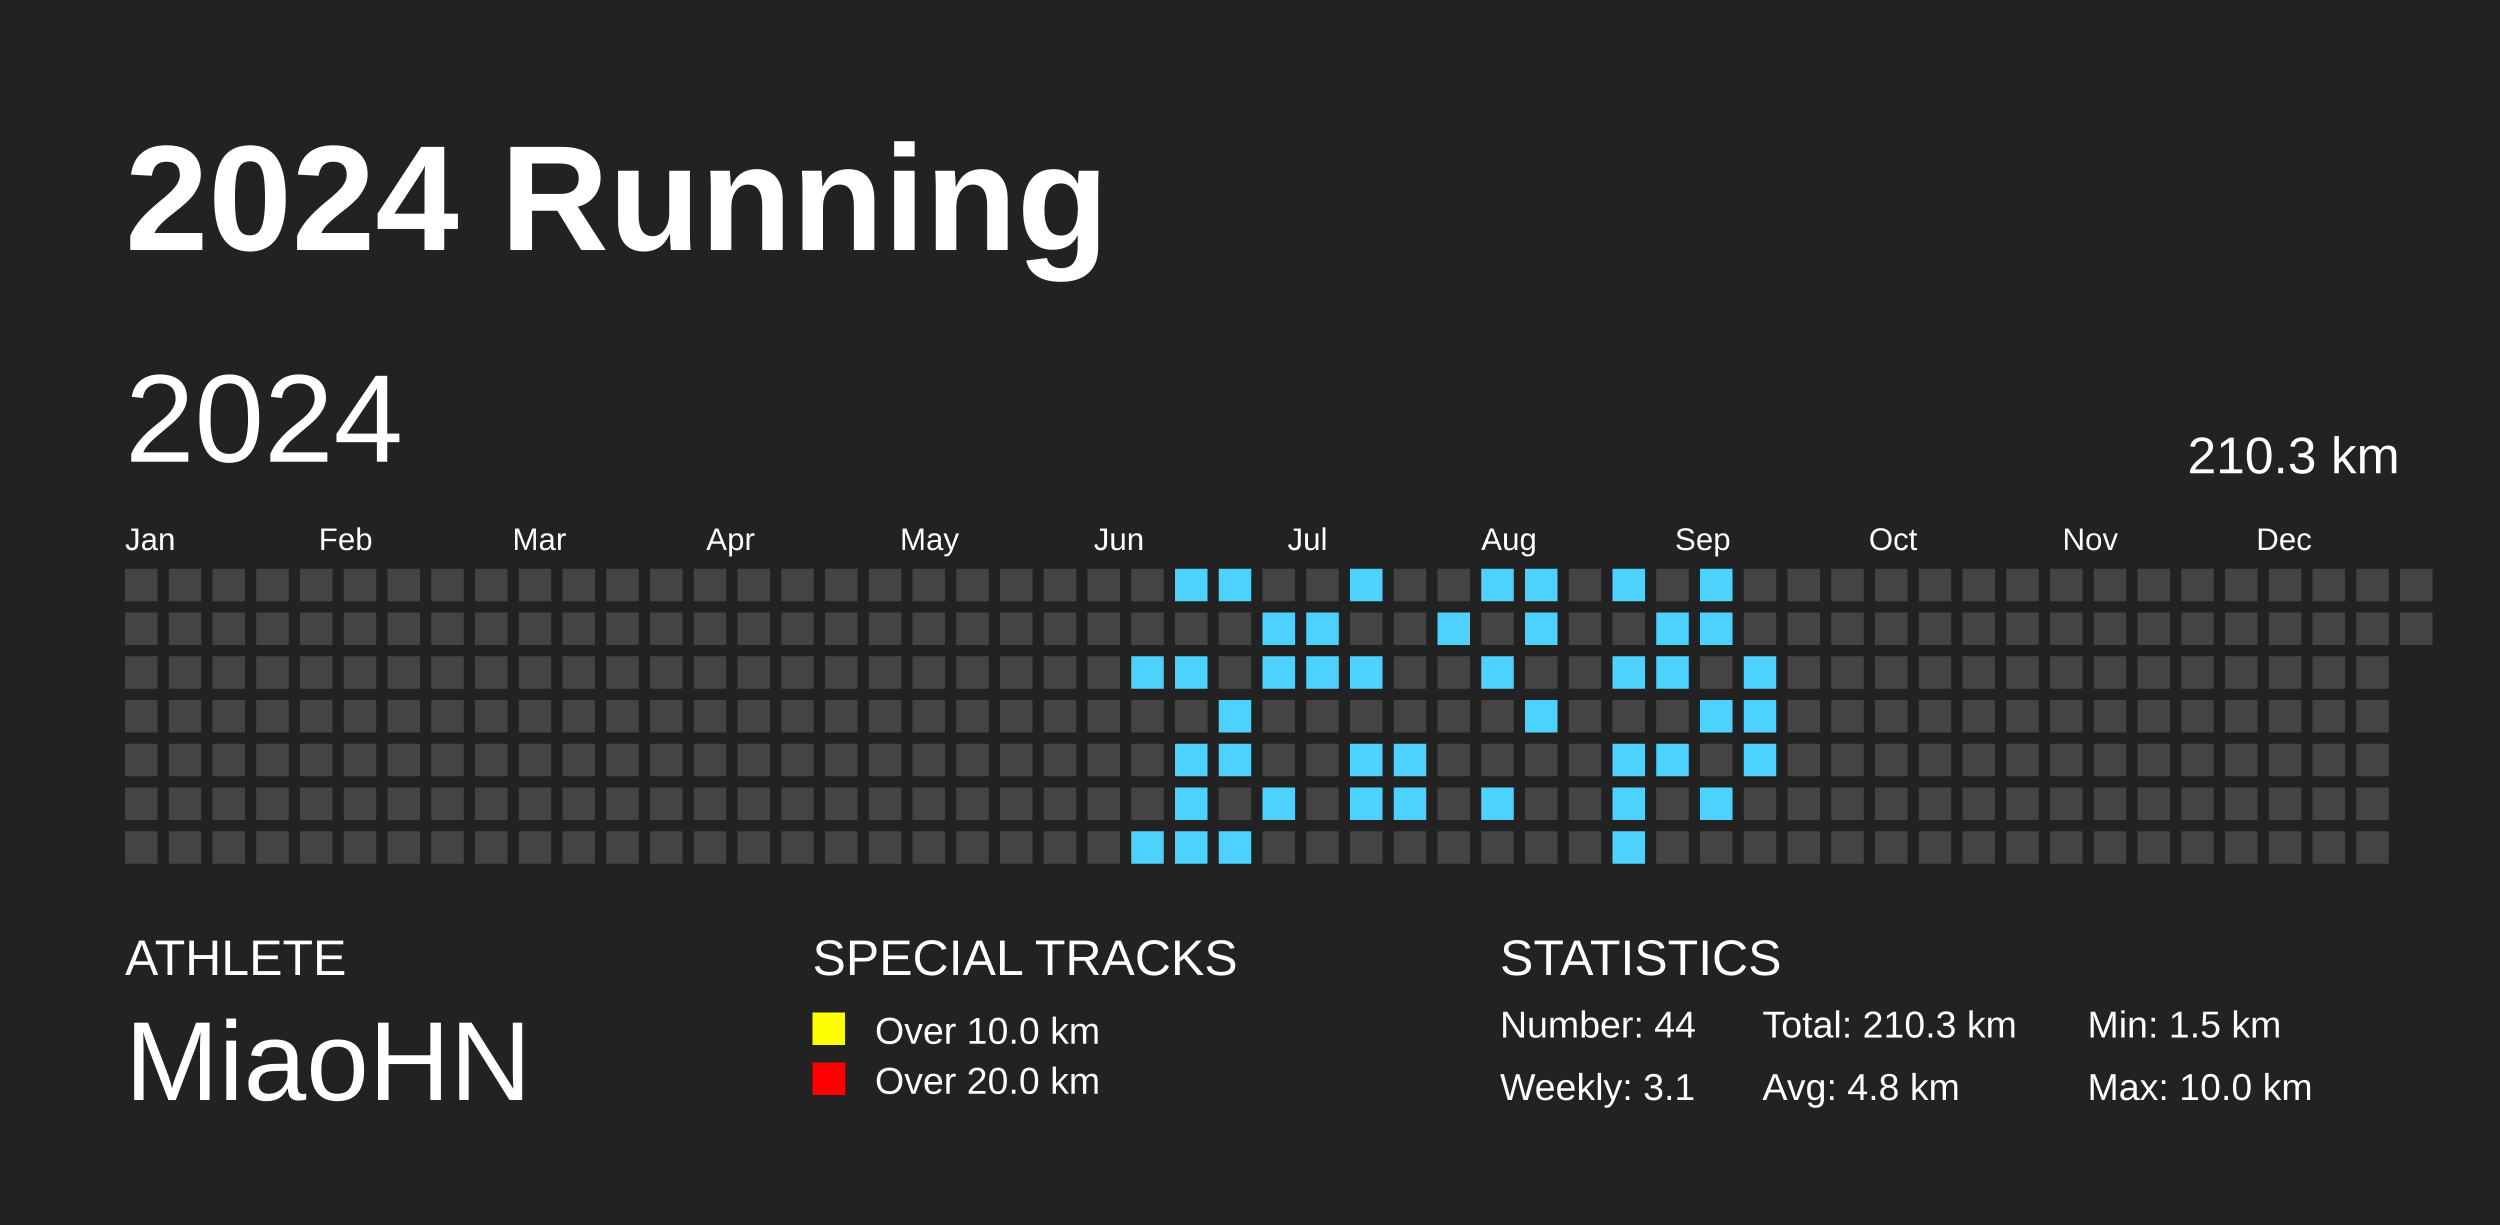
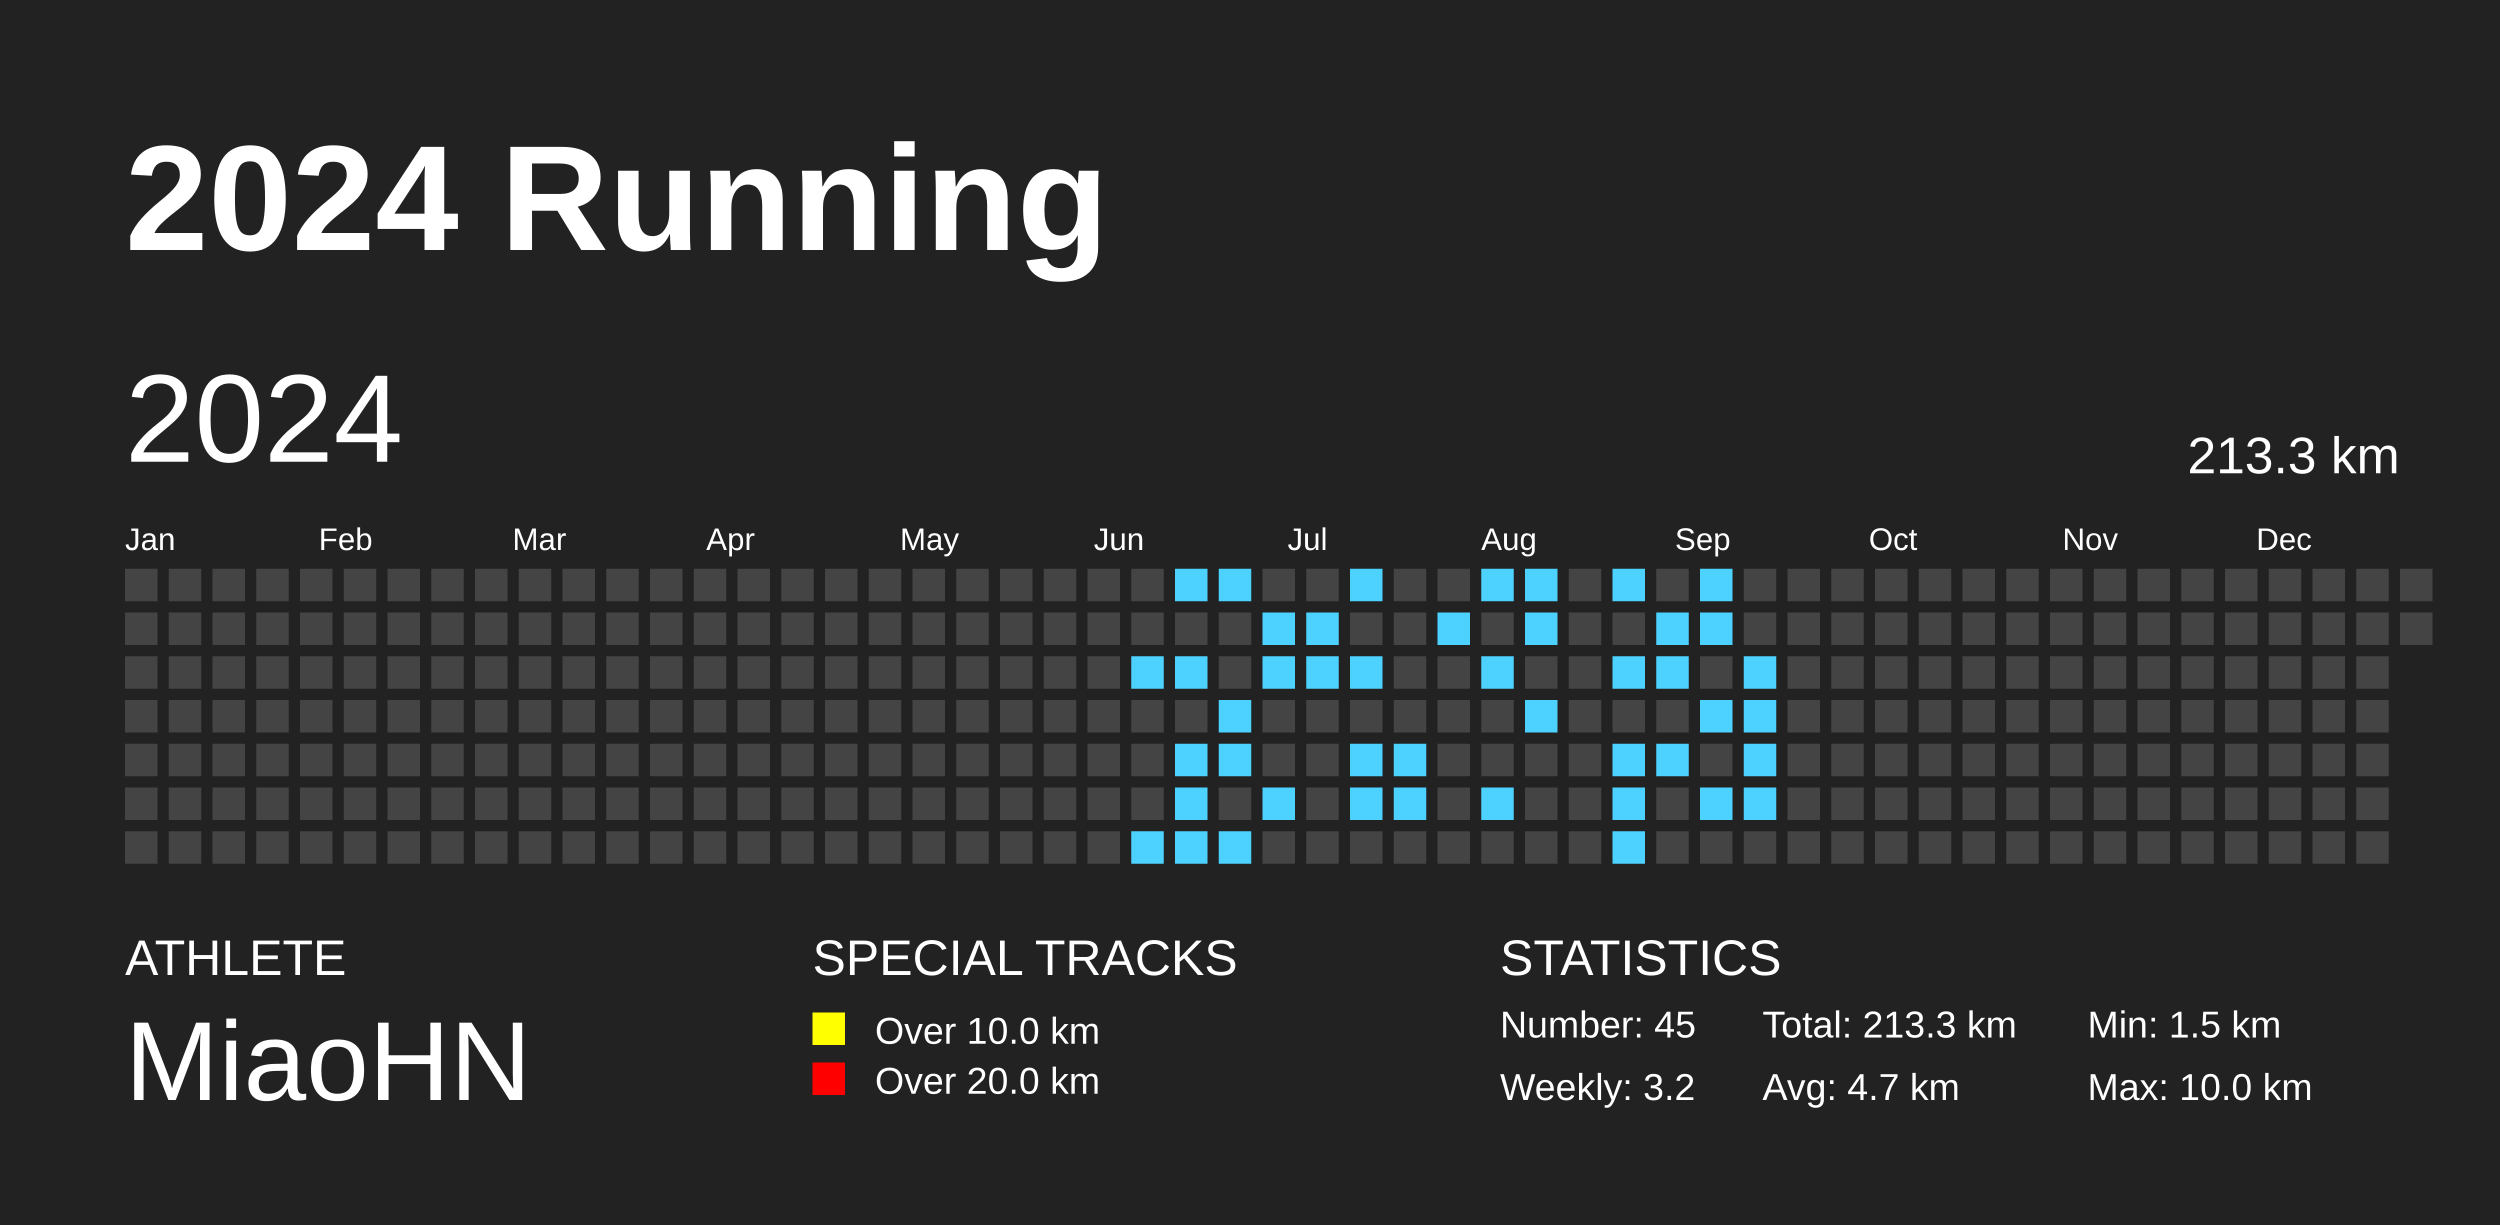
<svg xmlns="http://www.w3.org/2000/svg" baseProfile="full" height="98mm" version="1.1" viewBox="0,0,200,98" width="200mm">
  <defs />
  <rect fill="#222222" height="98" width="200" x="0" y="0" />
  <text fill="#FFFFFF" style="font-size:12px; font-family:Arial; font-weight:bold;" x="10" y="20">2024 Running</text>
  <text fill="#FFFFFF" style="font-size:4px; font-family:Arial" x="10" y="78">ATHLETE</text>
  <text fill="#FFFFFF" style="font-size:9px; font-family:Arial" x="10" y="88">MiaoHN</text>
  <text fill="#FFFFFF" style="font-size:4px; font-family:Arial" x="65" y="78">SPECIAL TRACKS</text>
  <rect fill="yellow" height="2.6" width="2.6" x="65" y="81" />
  <text fill="#FFFFFF" style="font-size:3px; font-family:Arial" x="70" y="83.5">Over 10.0 km</text>
  <rect fill="red" height="2.6" width="2.6" x="65" y="85" />
  <text fill="#FFFFFF" style="font-size:3px; font-family:Arial" x="70" y="87.5">Over 20.0 km</text>
  <text fill="#FFFFFF" style="font-size:4px; font-family:Arial" x="120" y="78">STATISTICS</text>
-   <text fill="#FFFFFF" style="font-size:3px; font-family:Arial" x="120" y="83">Number: 44</text>
-   <text fill="#FFFFFF" style="font-size:3px; font-family:Arial" x="120" y="88">Weekly: 3.1</text>
-   <text fill="#FFFFFF" style="font-size:3px; font-family:Arial" x="141" y="83">Total: 210.3 km</text>
-   <text fill="#FFFFFF" style="font-size:3px; font-family:Arial" x="141" y="88">Avg: 4.8 km</text>
+   <text fill="#FFFFFF" style="font-size:3px; font-family:Arial" x="120" y="83">Number: 45</text>
+   <text fill="#FFFFFF" style="font-size:3px; font-family:Arial" x="120" y="88">Weekly: 3.2</text>
+   <text fill="#FFFFFF" style="font-size:3px; font-family:Arial" x="141" y="83">Total: 213.3 km</text>
+   <text fill="#FFFFFF" style="font-size:3px; font-family:Arial" x="141" y="88">Avg: 4.7 km</text>
  <text fill="#FFFFFF" style="font-size:3px; font-family:Arial" x="167" y="83">Min: 1.5 km</text>
  <text fill="#FFFFFF" style="font-size:3px; font-family:Arial" x="167" y="88">Max: 10.0 km</text>
  <text dominant-baseline="hanging" fill="#FFFFFF" style="font-size:10.0px; font-family:Arial;" x="10" y="30">2024</text>
-   <text dominant-baseline="hanging" fill="#FFFFFF" style="font-size:4.125px; font-family:Arial;" x="175" y="35">210.3 km</text>
+   <text dominant-baseline="hanging" fill="#FFFFFF" style="font-size:4.125px; font-family:Arial;" x="175" y="35">213.3 km</text>
  <text fill="#FFFFFF" style="font-size:2.5px; font-family:Arial" x="10.0" y="44">Jan</text>
  <text fill="#FFFFFF" style="font-size:2.5px; font-family:Arial" x="25.5" y="44">Feb</text>
  <text fill="#FFFFFF" style="font-size:2.5px; font-family:Arial" x="41.0" y="44">Mar</text>
  <text fill="#FFFFFF" style="font-size:2.5px; font-family:Arial" x="56.5" y="44">Apr</text>
  <text fill="#FFFFFF" style="font-size:2.5px; font-family:Arial" x="72.0" y="44">May</text>
  <text fill="#FFFFFF" style="font-size:2.5px; font-family:Arial" x="87.5" y="44">Jun</text>
  <text fill="#FFFFFF" style="font-size:2.5px; font-family:Arial" x="103.0" y="44">Jul</text>
  <text fill="#FFFFFF" style="font-size:2.5px; font-family:Arial" x="118.5" y="44">Aug</text>
  <text fill="#FFFFFF" style="font-size:2.5px; font-family:Arial" x="134.0" y="44">Sep</text>
  <text fill="#FFFFFF" style="font-size:2.5px; font-family:Arial" x="149.5" y="44">Oct</text>
  <text fill="#FFFFFF" style="font-size:2.5px; font-family:Arial" x="165.0" y="44">Nov</text>
  <text fill="#FFFFFF" style="font-size:2.5px; font-family:Arial" x="180.5" y="44">Dec</text>
  <rect fill="#444444" height="2.6" width="2.6" x="10.0" y="45.5" />
  <rect fill="#444444" height="2.6" width="2.6" x="10.0" y="49.0" />
  <rect fill="#444444" height="2.6" width="2.6" x="10.0" y="52.5" />
  <rect fill="#444444" height="2.6" width="2.6" x="10.0" y="56.0" />
  <rect fill="#444444" height="2.6" width="2.6" x="10.0" y="59.5" />
  <rect fill="#444444" height="2.6" width="2.6" x="10.0" y="63.0" />
  <rect fill="#444444" height="2.6" width="2.6" x="10.0" y="66.5" />
  <rect fill="#444444" height="2.6" width="2.6" x="13.5" y="45.5" />
  <rect fill="#444444" height="2.6" width="2.6" x="13.5" y="49.0" />
  <rect fill="#444444" height="2.6" width="2.6" x="13.5" y="52.5" />
  <rect fill="#444444" height="2.6" width="2.6" x="13.5" y="56.0" />
  <rect fill="#444444" height="2.6" width="2.6" x="13.5" y="59.5" />
  <rect fill="#444444" height="2.6" width="2.6" x="13.5" y="63.0" />
  <rect fill="#444444" height="2.6" width="2.6" x="13.5" y="66.5" />
  <rect fill="#444444" height="2.6" width="2.6" x="17.0" y="45.5" />
  <rect fill="#444444" height="2.6" width="2.6" x="17.0" y="49.0" />
  <rect fill="#444444" height="2.6" width="2.6" x="17.0" y="52.5" />
  <rect fill="#444444" height="2.6" width="2.6" x="17.0" y="56.0" />
  <rect fill="#444444" height="2.6" width="2.6" x="17.0" y="59.5" />
  <rect fill="#444444" height="2.6" width="2.6" x="17.0" y="63.0" />
  <rect fill="#444444" height="2.6" width="2.6" x="17.0" y="66.5" />
  <rect fill="#444444" height="2.6" width="2.6" x="20.5" y="45.5" />
  <rect fill="#444444" height="2.6" width="2.6" x="20.5" y="49.0" />
  <rect fill="#444444" height="2.6" width="2.6" x="20.5" y="52.5" />
  <rect fill="#444444" height="2.6" width="2.6" x="20.5" y="56.0" />
  <rect fill="#444444" height="2.6" width="2.6" x="20.5" y="59.5" />
  <rect fill="#444444" height="2.6" width="2.6" x="20.5" y="63.0" />
  <rect fill="#444444" height="2.6" width="2.6" x="20.5" y="66.5" />
  <rect fill="#444444" height="2.6" width="2.6" x="24.0" y="45.5" />
  <rect fill="#444444" height="2.6" width="2.6" x="24.0" y="49.0" />
  <rect fill="#444444" height="2.6" width="2.6" x="24.0" y="52.5" />
  <rect fill="#444444" height="2.6" width="2.6" x="24.0" y="56.0" />
  <rect fill="#444444" height="2.6" width="2.6" x="24.0" y="59.5" />
  <rect fill="#444444" height="2.6" width="2.6" x="24.0" y="63.0" />
  <rect fill="#444444" height="2.6" width="2.6" x="24.0" y="66.5" />
  <rect fill="#444444" height="2.6" width="2.6" x="27.5" y="45.5" />
  <rect fill="#444444" height="2.6" width="2.6" x="27.5" y="49.0" />
  <rect fill="#444444" height="2.6" width="2.6" x="27.5" y="52.5" />
  <rect fill="#444444" height="2.6" width="2.6" x="27.5" y="56.0" />
  <rect fill="#444444" height="2.6" width="2.6" x="27.5" y="59.5" />
  <rect fill="#444444" height="2.6" width="2.6" x="27.5" y="63.0" />
  <rect fill="#444444" height="2.6" width="2.6" x="27.5" y="66.5" />
  <rect fill="#444444" height="2.6" width="2.6" x="31.0" y="45.5" />
  <rect fill="#444444" height="2.6" width="2.6" x="31.0" y="49.0" />
  <rect fill="#444444" height="2.6" width="2.6" x="31.0" y="52.5" />
  <rect fill="#444444" height="2.6" width="2.6" x="31.0" y="56.0" />
  <rect fill="#444444" height="2.6" width="2.6" x="31.0" y="59.5" />
  <rect fill="#444444" height="2.6" width="2.6" x="31.0" y="63.0" />
  <rect fill="#444444" height="2.6" width="2.6" x="31.0" y="66.5" />
  <rect fill="#444444" height="2.6" width="2.6" x="34.5" y="45.5" />
  <rect fill="#444444" height="2.6" width="2.6" x="34.5" y="49.0" />
  <rect fill="#444444" height="2.6" width="2.6" x="34.5" y="52.5" />
  <rect fill="#444444" height="2.6" width="2.6" x="34.5" y="56.0" />
  <rect fill="#444444" height="2.6" width="2.6" x="34.5" y="59.5" />
  <rect fill="#444444" height="2.6" width="2.6" x="34.5" y="63.0" />
  <rect fill="#444444" height="2.6" width="2.6" x="34.5" y="66.5" />
  <rect fill="#444444" height="2.6" width="2.6" x="38.0" y="45.5" />
  <rect fill="#444444" height="2.6" width="2.6" x="38.0" y="49.0" />
  <rect fill="#444444" height="2.6" width="2.6" x="38.0" y="52.5" />
  <rect fill="#444444" height="2.6" width="2.6" x="38.0" y="56.0" />
  <rect fill="#444444" height="2.6" width="2.6" x="38.0" y="59.5" />
  <rect fill="#444444" height="2.6" width="2.6" x="38.0" y="63.0" />
  <rect fill="#444444" height="2.6" width="2.6" x="38.0" y="66.5" />
  <rect fill="#444444" height="2.6" width="2.6" x="41.5" y="45.5" />
  <rect fill="#444444" height="2.6" width="2.6" x="41.5" y="49.0" />
  <rect fill="#444444" height="2.6" width="2.6" x="41.5" y="52.5" />
  <rect fill="#444444" height="2.6" width="2.6" x="41.5" y="56.0" />
  <rect fill="#444444" height="2.6" width="2.6" x="41.5" y="59.5" />
  <rect fill="#444444" height="2.6" width="2.6" x="41.5" y="63.0" />
  <rect fill="#444444" height="2.6" width="2.6" x="41.5" y="66.5" />
  <rect fill="#444444" height="2.6" width="2.6" x="45.0" y="45.5" />
  <rect fill="#444444" height="2.6" width="2.6" x="45.0" y="49.0" />
  <rect fill="#444444" height="2.6" width="2.6" x="45.0" y="52.5" />
  <rect fill="#444444" height="2.6" width="2.6" x="45.0" y="56.0" />
  <rect fill="#444444" height="2.6" width="2.6" x="45.0" y="59.5" />
  <rect fill="#444444" height="2.6" width="2.6" x="45.0" y="63.0" />
  <rect fill="#444444" height="2.6" width="2.6" x="45.0" y="66.5" />
  <rect fill="#444444" height="2.6" width="2.6" x="48.5" y="45.5" />
  <rect fill="#444444" height="2.6" width="2.6" x="48.5" y="49.0" />
  <rect fill="#444444" height="2.6" width="2.6" x="48.5" y="52.5" />
  <rect fill="#444444" height="2.6" width="2.6" x="48.5" y="56.0" />
  <rect fill="#444444" height="2.6" width="2.6" x="48.5" y="59.5" />
  <rect fill="#444444" height="2.6" width="2.6" x="48.5" y="63.0" />
  <rect fill="#444444" height="2.6" width="2.6" x="48.5" y="66.5" />
  <rect fill="#444444" height="2.6" width="2.6" x="52.0" y="45.5" />
  <rect fill="#444444" height="2.6" width="2.6" x="52.0" y="49.0" />
  <rect fill="#444444" height="2.6" width="2.6" x="52.0" y="52.5" />
  <rect fill="#444444" height="2.6" width="2.6" x="52.0" y="56.0" />
  <rect fill="#444444" height="2.6" width="2.6" x="52.0" y="59.5" />
  <rect fill="#444444" height="2.6" width="2.6" x="52.0" y="63.0" />
  <rect fill="#444444" height="2.6" width="2.6" x="52.0" y="66.5" />
  <rect fill="#444444" height="2.6" width="2.6" x="55.5" y="45.5" />
  <rect fill="#444444" height="2.6" width="2.6" x="55.5" y="49.0" />
  <rect fill="#444444" height="2.6" width="2.6" x="55.5" y="52.5" />
  <rect fill="#444444" height="2.6" width="2.6" x="55.5" y="56.0" />
  <rect fill="#444444" height="2.6" width="2.6" x="55.5" y="59.5" />
  <rect fill="#444444" height="2.6" width="2.6" x="55.5" y="63.0" />
  <rect fill="#444444" height="2.6" width="2.6" x="55.5" y="66.5" />
  <rect fill="#444444" height="2.6" width="2.6" x="59.0" y="45.5" />
  <rect fill="#444444" height="2.6" width="2.6" x="59.0" y="49.0" />
  <rect fill="#444444" height="2.6" width="2.6" x="59.0" y="52.5" />
  <rect fill="#444444" height="2.6" width="2.6" x="59.0" y="56.0" />
  <rect fill="#444444" height="2.6" width="2.6" x="59.0" y="59.5" />
  <rect fill="#444444" height="2.6" width="2.6" x="59.0" y="63.0" />
  <rect fill="#444444" height="2.6" width="2.6" x="59.0" y="66.5" />
  <rect fill="#444444" height="2.6" width="2.6" x="62.5" y="45.5" />
  <rect fill="#444444" height="2.6" width="2.6" x="62.5" y="49.0" />
  <rect fill="#444444" height="2.6" width="2.6" x="62.5" y="52.5" />
  <rect fill="#444444" height="2.6" width="2.6" x="62.5" y="56.0" />
  <rect fill="#444444" height="2.6" width="2.6" x="62.5" y="59.5" />
  <rect fill="#444444" height="2.6" width="2.6" x="62.5" y="63.0" />
  <rect fill="#444444" height="2.6" width="2.6" x="62.5" y="66.5" />
  <rect fill="#444444" height="2.6" width="2.6" x="66.0" y="45.5" />
  <rect fill="#444444" height="2.6" width="2.6" x="66.0" y="49.0" />
  <rect fill="#444444" height="2.6" width="2.6" x="66.0" y="52.5" />
  <rect fill="#444444" height="2.6" width="2.6" x="66.0" y="56.0" />
  <rect fill="#444444" height="2.6" width="2.6" x="66.0" y="59.5" />
  <rect fill="#444444" height="2.6" width="2.6" x="66.0" y="63.0" />
  <rect fill="#444444" height="2.6" width="2.6" x="66.0" y="66.5" />
  <rect fill="#444444" height="2.6" width="2.6" x="69.5" y="45.5" />
  <rect fill="#444444" height="2.6" width="2.6" x="69.5" y="49.0" />
  <rect fill="#444444" height="2.6" width="2.6" x="69.5" y="52.5" />
  <rect fill="#444444" height="2.6" width="2.6" x="69.5" y="56.0" />
  <rect fill="#444444" height="2.6" width="2.6" x="69.5" y="59.5" />
  <rect fill="#444444" height="2.6" width="2.6" x="69.5" y="63.0" />
  <rect fill="#444444" height="2.6" width="2.6" x="69.5" y="66.5" />
  <rect fill="#444444" height="2.6" width="2.6" x="73.0" y="45.5" />
  <rect fill="#444444" height="2.6" width="2.6" x="73.0" y="49.0" />
  <rect fill="#444444" height="2.6" width="2.6" x="73.0" y="52.5" />
  <rect fill="#444444" height="2.6" width="2.6" x="73.0" y="56.0" />
  <rect fill="#444444" height="2.6" width="2.6" x="73.0" y="59.5" />
  <rect fill="#444444" height="2.6" width="2.6" x="73.0" y="63.0" />
  <rect fill="#444444" height="2.6" width="2.6" x="73.0" y="66.5" />
  <rect fill="#444444" height="2.6" width="2.6" x="76.5" y="45.5" />
  <rect fill="#444444" height="2.6" width="2.6" x="76.5" y="49.0" />
  <rect fill="#444444" height="2.6" width="2.6" x="76.5" y="52.5" />
  <rect fill="#444444" height="2.6" width="2.6" x="76.5" y="56.0" />
  <rect fill="#444444" height="2.6" width="2.6" x="76.5" y="59.5" />
  <rect fill="#444444" height="2.6" width="2.6" x="76.5" y="63.0" />
  <rect fill="#444444" height="2.6" width="2.6" x="76.5" y="66.5" />
  <rect fill="#444444" height="2.6" width="2.6" x="80.0" y="45.5" />
  <rect fill="#444444" height="2.6" width="2.6" x="80.0" y="49.0" />
  <rect fill="#444444" height="2.6" width="2.6" x="80.0" y="52.5" />
  <rect fill="#444444" height="2.6" width="2.6" x="80.0" y="56.0" />
  <rect fill="#444444" height="2.6" width="2.6" x="80.0" y="59.5" />
  <rect fill="#444444" height="2.6" width="2.6" x="80.0" y="63.0" />
  <rect fill="#444444" height="2.6" width="2.6" x="80.0" y="66.5" />
  <rect fill="#444444" height="2.6" width="2.6" x="83.5" y="45.5" />
  <rect fill="#444444" height="2.6" width="2.6" x="83.5" y="49.0" />
  <rect fill="#444444" height="2.6" width="2.6" x="83.5" y="52.5" />
  <rect fill="#444444" height="2.6" width="2.6" x="83.5" y="56.0" />
  <rect fill="#444444" height="2.6" width="2.6" x="83.5" y="59.5" />
  <rect fill="#444444" height="2.6" width="2.6" x="83.5" y="63.0" />
  <rect fill="#444444" height="2.6" width="2.6" x="83.5" y="66.5" />
  <rect fill="#444444" height="2.6" width="2.6" x="87.0" y="45.5" />
  <rect fill="#444444" height="2.6" width="2.6" x="87.0" y="49.0" />
  <rect fill="#444444" height="2.6" width="2.6" x="87.0" y="52.5" />
  <rect fill="#444444" height="2.6" width="2.6" x="87.0" y="56.0" />
  <rect fill="#444444" height="2.6" width="2.6" x="87.0" y="59.5" />
  <rect fill="#444444" height="2.6" width="2.6" x="87.0" y="63.0" />
  <rect fill="#444444" height="2.6" width="2.6" x="87.0" y="66.5" />
  <rect fill="#444444" height="2.6" width="2.6" x="90.5" y="45.5" />
  <rect fill="#444444" height="2.6" width="2.6" x="90.5" y="49.0" />
  <rect fill="#4dd2ff" height="2.6" width="2.6" x="90.5" y="52.5" />
  <rect fill="#444444" height="2.6" width="2.6" x="90.5" y="56.0" />
  <rect fill="#444444" height="2.6" width="2.6" x="90.5" y="59.5" />
  <rect fill="#444444" height="2.6" width="2.6" x="90.5" y="63.0" />
  <rect fill="#4dd2ff" height="2.6" width="2.6" x="90.5" y="66.5" />
  <rect fill="#4dd2ff" height="2.6" width="2.6" x="94.0" y="45.5" />
  <rect fill="#444444" height="2.6" width="2.6" x="94.0" y="49.0" />
  <rect fill="#4dd2ff" height="2.6" width="2.6" x="94.0" y="52.5" />
  <rect fill="#444444" height="2.6" width="2.6" x="94.0" y="56.0" />
  <rect fill="#4dd2ff" height="2.6" width="2.6" x="94.0" y="59.5" />
  <rect fill="#4dd2ff" height="2.6" width="2.6" x="94.0" y="63.0" />
  <rect fill="#4dd2ff" height="2.6" width="2.6" x="94.0" y="66.5" />
  <rect fill="#4dd2ff" height="2.6" width="2.6" x="97.5" y="45.5" />
  <rect fill="#444444" height="2.6" width="2.6" x="97.5" y="49.0" />
  <rect fill="#444444" height="2.6" width="2.6" x="97.5" y="52.5" />
  <rect fill="#4dd2ff" height="2.6" width="2.6" x="97.5" y="56.0" />
  <rect fill="#4dd2ff" height="2.6" width="2.6" x="97.5" y="59.5" />
  <rect fill="#444444" height="2.6" width="2.6" x="97.5" y="63.0" />
  <rect fill="#4dd2ff" height="2.6" width="2.6" x="97.5" y="66.5" />
  <rect fill="#444444" height="2.6" width="2.6" x="101.0" y="45.5" />
  <rect fill="#4dd2ff" height="2.6" width="2.6" x="101.0" y="49.0" />
  <rect fill="#4dd2ff" height="2.6" width="2.6" x="101.0" y="52.5" />
  <rect fill="#444444" height="2.6" width="2.6" x="101.0" y="56.0" />
  <rect fill="#444444" height="2.6" width="2.6" x="101.0" y="59.5" />
  <rect fill="#4dd2ff" height="2.6" width="2.6" x="101.0" y="63.0" />
  <rect fill="#444444" height="2.6" width="2.6" x="101.0" y="66.5" />
  <rect fill="#444444" height="2.6" width="2.6" x="104.5" y="45.5" />
  <rect fill="#4dd2ff" height="2.6" width="2.6" x="104.5" y="49.0" />
  <rect fill="#4dd2ff" height="2.6" width="2.6" x="104.5" y="52.5" />
  <rect fill="#444444" height="2.6" width="2.6" x="104.5" y="56.0" />
  <rect fill="#444444" height="2.6" width="2.6" x="104.5" y="59.5" />
  <rect fill="#444444" height="2.6" width="2.6" x="104.5" y="63.0" />
  <rect fill="#444444" height="2.6" width="2.6" x="104.5" y="66.5" />
  <rect fill="#4dd2ff" height="2.6" width="2.6" x="108.0" y="45.5" />
  <rect fill="#444444" height="2.6" width="2.6" x="108.0" y="49.0" />
  <rect fill="#4dd2ff" height="2.6" width="2.6" x="108.0" y="52.5" />
  <rect fill="#444444" height="2.6" width="2.6" x="108.0" y="56.0" />
  <rect fill="#4dd2ff" height="2.6" width="2.6" x="108.0" y="59.5" />
  <rect fill="#4dd2ff" height="2.6" width="2.6" x="108.0" y="63.0" />
  <rect fill="#444444" height="2.6" width="2.6" x="108.0" y="66.5" />
  <rect fill="#444444" height="2.6" width="2.6" x="111.5" y="45.5" />
  <rect fill="#444444" height="2.6" width="2.6" x="111.5" y="49.0" />
  <rect fill="#444444" height="2.6" width="2.6" x="111.5" y="52.5" />
  <rect fill="#444444" height="2.6" width="2.6" x="111.5" y="56.0" />
  <rect fill="#4dd2ff" height="2.6" width="2.6" x="111.5" y="59.5" />
  <rect fill="#4dd2ff" height="2.6" width="2.6" x="111.5" y="63.0" />
  <rect fill="#444444" height="2.6" width="2.6" x="111.5" y="66.5" />
  <rect fill="#444444" height="2.6" width="2.6" x="115.0" y="45.5" />
  <rect fill="#4dd2ff" height="2.6" width="2.6" x="115.0" y="49.0" />
  <rect fill="#444444" height="2.6" width="2.6" x="115.0" y="52.5" />
  <rect fill="#444444" height="2.6" width="2.6" x="115.0" y="56.0" />
  <rect fill="#444444" height="2.6" width="2.6" x="115.0" y="59.5" />
  <rect fill="#444444" height="2.6" width="2.6" x="115.0" y="63.0" />
  <rect fill="#444444" height="2.6" width="2.6" x="115.0" y="66.5" />
  <rect fill="#4dd2ff" height="2.6" width="2.6" x="118.5" y="45.5" />
  <rect fill="#444444" height="2.6" width="2.6" x="118.5" y="49.0" />
  <rect fill="#4dd2ff" height="2.6" width="2.6" x="118.5" y="52.5" />
  <rect fill="#444444" height="2.6" width="2.6" x="118.5" y="56.0" />
  <rect fill="#444444" height="2.6" width="2.6" x="118.5" y="59.5" />
  <rect fill="#4dd2ff" height="2.6" width="2.6" x="118.5" y="63.0" />
  <rect fill="#444444" height="2.6" width="2.6" x="118.5" y="66.5" />
  <rect fill="#4dd2ff" height="2.6" width="2.6" x="122.0" y="45.5" />
  <rect fill="#4dd2ff" height="2.6" width="2.6" x="122.0" y="49.0" />
  <rect fill="#444444" height="2.6" width="2.6" x="122.0" y="52.5" />
  <rect fill="#4dd2ff" height="2.6" width="2.6" x="122.0" y="56.0" />
  <rect fill="#444444" height="2.6" width="2.6" x="122.0" y="59.5" />
  <rect fill="#444444" height="2.6" width="2.6" x="122.0" y="63.0" />
  <rect fill="#444444" height="2.6" width="2.6" x="122.0" y="66.5" />
  <rect fill="#444444" height="2.6" width="2.6" x="125.5" y="45.5" />
  <rect fill="#444444" height="2.6" width="2.6" x="125.5" y="49.0" />
  <rect fill="#444444" height="2.6" width="2.6" x="125.5" y="52.5" />
  <rect fill="#444444" height="2.6" width="2.6" x="125.5" y="56.0" />
  <rect fill="#444444" height="2.6" width="2.6" x="125.5" y="59.5" />
  <rect fill="#444444" height="2.6" width="2.6" x="125.5" y="63.0" />
  <rect fill="#444444" height="2.6" width="2.6" x="125.5" y="66.5" />
  <rect fill="#4dd2ff" height="2.6" width="2.6" x="129.0" y="45.5" />
  <rect fill="#444444" height="2.6" width="2.6" x="129.0" y="49.0" />
  <rect fill="#4dd2ff" height="2.6" width="2.6" x="129.0" y="52.5" />
  <rect fill="#444444" height="2.6" width="2.6" x="129.0" y="56.0" />
  <rect fill="#4dd2ff" height="2.6" width="2.6" x="129.0" y="59.5" />
  <rect fill="#4dd2ff" height="2.6" width="2.6" x="129.0" y="63.0" />
  <rect fill="#4dd2ff" height="2.6" width="2.6" x="129.0" y="66.5" />
  <rect fill="#444444" height="2.6" width="2.6" x="132.5" y="45.5" />
  <rect fill="#4dd2ff" height="2.6" width="2.6" x="132.5" y="49.0" />
  <rect fill="#4dd2ff" height="2.6" width="2.6" x="132.5" y="52.5" />
  <rect fill="#444444" height="2.6" width="2.6" x="132.5" y="56.0" />
  <rect fill="#4dd2ff" height="2.6" width="2.6" x="132.5" y="59.5" />
  <rect fill="#444444" height="2.6" width="2.6" x="132.5" y="63.0" />
  <rect fill="#444444" height="2.6" width="2.6" x="132.5" y="66.5" />
  <rect fill="#4dd2ff" height="2.6" width="2.6" x="136.0" y="45.5" />
  <rect fill="#4dd2ff" height="2.6" width="2.6" x="136.0" y="49.0" />
  <rect fill="#444444" height="2.6" width="2.6" x="136.0" y="52.5" />
  <rect fill="#4dd2ff" height="2.6" width="2.6" x="136.0" y="56.0" />
  <rect fill="#444444" height="2.6" width="2.6" x="136.0" y="59.5" />
  <rect fill="#4dd2ff" height="2.6" width="2.6" x="136.0" y="63.0" />
  <rect fill="#444444" height="2.6" width="2.6" x="136.0" y="66.5" />
  <rect fill="#444444" height="2.6" width="2.6" x="139.5" y="45.5" />
  <rect fill="#444444" height="2.6" width="2.6" x="139.5" y="49.0" />
  <rect fill="#4dd2ff" height="2.6" width="2.6" x="139.5" y="52.5" />
  <rect fill="#4dd2ff" height="2.6" width="2.6" x="139.5" y="56.0" />
  <rect fill="#4dd2ff" height="2.6" width="2.6" x="139.5" y="59.5" />
-   <rect fill="#444444" height="2.6" width="2.6" x="139.5" y="63.0" />
+   <rect fill="#4dd2ff" height="2.6" width="2.6" x="139.5" y="63.0" />
  <rect fill="#444444" height="2.6" width="2.6" x="139.5" y="66.5" />
  <rect fill="#444444" height="2.6" width="2.6" x="143.0" y="45.5" />
  <rect fill="#444444" height="2.6" width="2.6" x="143.0" y="49.0" />
  <rect fill="#444444" height="2.6" width="2.6" x="143.0" y="52.5" />
  <rect fill="#444444" height="2.6" width="2.6" x="143.0" y="56.0" />
  <rect fill="#444444" height="2.6" width="2.6" x="143.0" y="59.5" />
  <rect fill="#444444" height="2.6" width="2.6" x="143.0" y="63.0" />
  <rect fill="#444444" height="2.6" width="2.6" x="143.0" y="66.5" />
  <rect fill="#444444" height="2.6" width="2.6" x="146.5" y="45.5" />
  <rect fill="#444444" height="2.6" width="2.6" x="146.5" y="49.0" />
  <rect fill="#444444" height="2.6" width="2.6" x="146.5" y="52.5" />
  <rect fill="#444444" height="2.6" width="2.6" x="146.5" y="56.0" />
  <rect fill="#444444" height="2.6" width="2.6" x="146.5" y="59.5" />
  <rect fill="#444444" height="2.6" width="2.6" x="146.5" y="63.0" />
  <rect fill="#444444" height="2.6" width="2.6" x="146.5" y="66.5" />
  <rect fill="#444444" height="2.6" width="2.6" x="150.0" y="45.5" />
  <rect fill="#444444" height="2.6" width="2.6" x="150.0" y="49.0" />
  <rect fill="#444444" height="2.6" width="2.6" x="150.0" y="52.5" />
  <rect fill="#444444" height="2.6" width="2.6" x="150.0" y="56.0" />
  <rect fill="#444444" height="2.6" width="2.6" x="150.0" y="59.5" />
  <rect fill="#444444" height="2.6" width="2.6" x="150.0" y="63.0" />
  <rect fill="#444444" height="2.6" width="2.6" x="150.0" y="66.5" />
  <rect fill="#444444" height="2.6" width="2.6" x="153.5" y="45.5" />
  <rect fill="#444444" height="2.6" width="2.6" x="153.5" y="49.0" />
  <rect fill="#444444" height="2.6" width="2.6" x="153.5" y="52.5" />
  <rect fill="#444444" height="2.6" width="2.6" x="153.5" y="56.0" />
  <rect fill="#444444" height="2.6" width="2.6" x="153.5" y="59.5" />
  <rect fill="#444444" height="2.6" width="2.6" x="153.5" y="63.0" />
  <rect fill="#444444" height="2.6" width="2.6" x="153.5" y="66.5" />
  <rect fill="#444444" height="2.6" width="2.6" x="157.0" y="45.5" />
  <rect fill="#444444" height="2.6" width="2.6" x="157.0" y="49.0" />
  <rect fill="#444444" height="2.6" width="2.6" x="157.0" y="52.5" />
  <rect fill="#444444" height="2.6" width="2.6" x="157.0" y="56.0" />
  <rect fill="#444444" height="2.6" width="2.6" x="157.0" y="59.5" />
  <rect fill="#444444" height="2.6" width="2.6" x="157.0" y="63.0" />
  <rect fill="#444444" height="2.6" width="2.6" x="157.0" y="66.5" />
  <rect fill="#444444" height="2.6" width="2.6" x="160.5" y="45.5" />
  <rect fill="#444444" height="2.6" width="2.6" x="160.5" y="49.0" />
  <rect fill="#444444" height="2.6" width="2.6" x="160.5" y="52.5" />
  <rect fill="#444444" height="2.6" width="2.6" x="160.5" y="56.0" />
  <rect fill="#444444" height="2.6" width="2.6" x="160.5" y="59.5" />
  <rect fill="#444444" height="2.6" width="2.6" x="160.5" y="63.0" />
  <rect fill="#444444" height="2.6" width="2.6" x="160.5" y="66.5" />
  <rect fill="#444444" height="2.6" width="2.6" x="164.0" y="45.5" />
  <rect fill="#444444" height="2.6" width="2.6" x="164.0" y="49.0" />
  <rect fill="#444444" height="2.6" width="2.6" x="164.0" y="52.5" />
  <rect fill="#444444" height="2.6" width="2.6" x="164.0" y="56.0" />
  <rect fill="#444444" height="2.6" width="2.6" x="164.0" y="59.5" />
  <rect fill="#444444" height="2.6" width="2.6" x="164.0" y="63.0" />
  <rect fill="#444444" height="2.6" width="2.6" x="164.0" y="66.5" />
  <rect fill="#444444" height="2.6" width="2.6" x="167.5" y="45.5" />
  <rect fill="#444444" height="2.6" width="2.6" x="167.5" y="49.0" />
  <rect fill="#444444" height="2.6" width="2.6" x="167.5" y="52.5" />
  <rect fill="#444444" height="2.6" width="2.6" x="167.5" y="56.0" />
  <rect fill="#444444" height="2.6" width="2.6" x="167.5" y="59.5" />
  <rect fill="#444444" height="2.6" width="2.6" x="167.5" y="63.0" />
  <rect fill="#444444" height="2.6" width="2.6" x="167.5" y="66.5" />
  <rect fill="#444444" height="2.6" width="2.6" x="171.0" y="45.5" />
  <rect fill="#444444" height="2.6" width="2.6" x="171.0" y="49.0" />
  <rect fill="#444444" height="2.6" width="2.6" x="171.0" y="52.5" />
  <rect fill="#444444" height="2.6" width="2.6" x="171.0" y="56.0" />
  <rect fill="#444444" height="2.6" width="2.6" x="171.0" y="59.5" />
  <rect fill="#444444" height="2.6" width="2.6" x="171.0" y="63.0" />
  <rect fill="#444444" height="2.6" width="2.6" x="171.0" y="66.5" />
  <rect fill="#444444" height="2.6" width="2.6" x="174.5" y="45.5" />
  <rect fill="#444444" height="2.6" width="2.6" x="174.5" y="49.0" />
  <rect fill="#444444" height="2.6" width="2.6" x="174.5" y="52.5" />
  <rect fill="#444444" height="2.6" width="2.6" x="174.5" y="56.0" />
  <rect fill="#444444" height="2.6" width="2.6" x="174.5" y="59.5" />
  <rect fill="#444444" height="2.6" width="2.6" x="174.5" y="63.0" />
  <rect fill="#444444" height="2.6" width="2.6" x="174.5" y="66.5" />
  <rect fill="#444444" height="2.6" width="2.6" x="178.0" y="45.5" />
  <rect fill="#444444" height="2.6" width="2.6" x="178.0" y="49.0" />
  <rect fill="#444444" height="2.6" width="2.6" x="178.0" y="52.5" />
  <rect fill="#444444" height="2.6" width="2.6" x="178.0" y="56.0" />
  <rect fill="#444444" height="2.6" width="2.6" x="178.0" y="59.5" />
  <rect fill="#444444" height="2.6" width="2.6" x="178.0" y="63.0" />
  <rect fill="#444444" height="2.6" width="2.6" x="178.0" y="66.5" />
  <rect fill="#444444" height="2.6" width="2.6" x="181.5" y="45.5" />
  <rect fill="#444444" height="2.6" width="2.6" x="181.5" y="49.0" />
  <rect fill="#444444" height="2.6" width="2.6" x="181.5" y="52.5" />
  <rect fill="#444444" height="2.6" width="2.6" x="181.5" y="56.0" />
  <rect fill="#444444" height="2.6" width="2.6" x="181.5" y="59.5" />
  <rect fill="#444444" height="2.6" width="2.6" x="181.5" y="63.0" />
  <rect fill="#444444" height="2.6" width="2.6" x="181.5" y="66.5" />
  <rect fill="#444444" height="2.6" width="2.6" x="185.0" y="45.5" />
  <rect fill="#444444" height="2.6" width="2.6" x="185.0" y="49.0" />
  <rect fill="#444444" height="2.6" width="2.6" x="185.0" y="52.5" />
  <rect fill="#444444" height="2.6" width="2.6" x="185.0" y="56.0" />
  <rect fill="#444444" height="2.6" width="2.6" x="185.0" y="59.5" />
  <rect fill="#444444" height="2.6" width="2.6" x="185.0" y="63.0" />
  <rect fill="#444444" height="2.6" width="2.6" x="185.0" y="66.5" />
  <rect fill="#444444" height="2.6" width="2.6" x="188.5" y="45.5" />
  <rect fill="#444444" height="2.6" width="2.6" x="188.5" y="49.0" />
  <rect fill="#444444" height="2.6" width="2.6" x="188.5" y="52.5" />
  <rect fill="#444444" height="2.6" width="2.6" x="188.5" y="56.0" />
  <rect fill="#444444" height="2.6" width="2.6" x="188.5" y="59.5" />
  <rect fill="#444444" height="2.6" width="2.6" x="188.5" y="63.0" />
  <rect fill="#444444" height="2.6" width="2.6" x="188.5" y="66.5" />
  <rect fill="#444444" height="2.6" width="2.6" x="192.0" y="45.5" />
  <rect fill="#444444" height="2.6" width="2.6" x="192.0" y="49.0" />
</svg>
